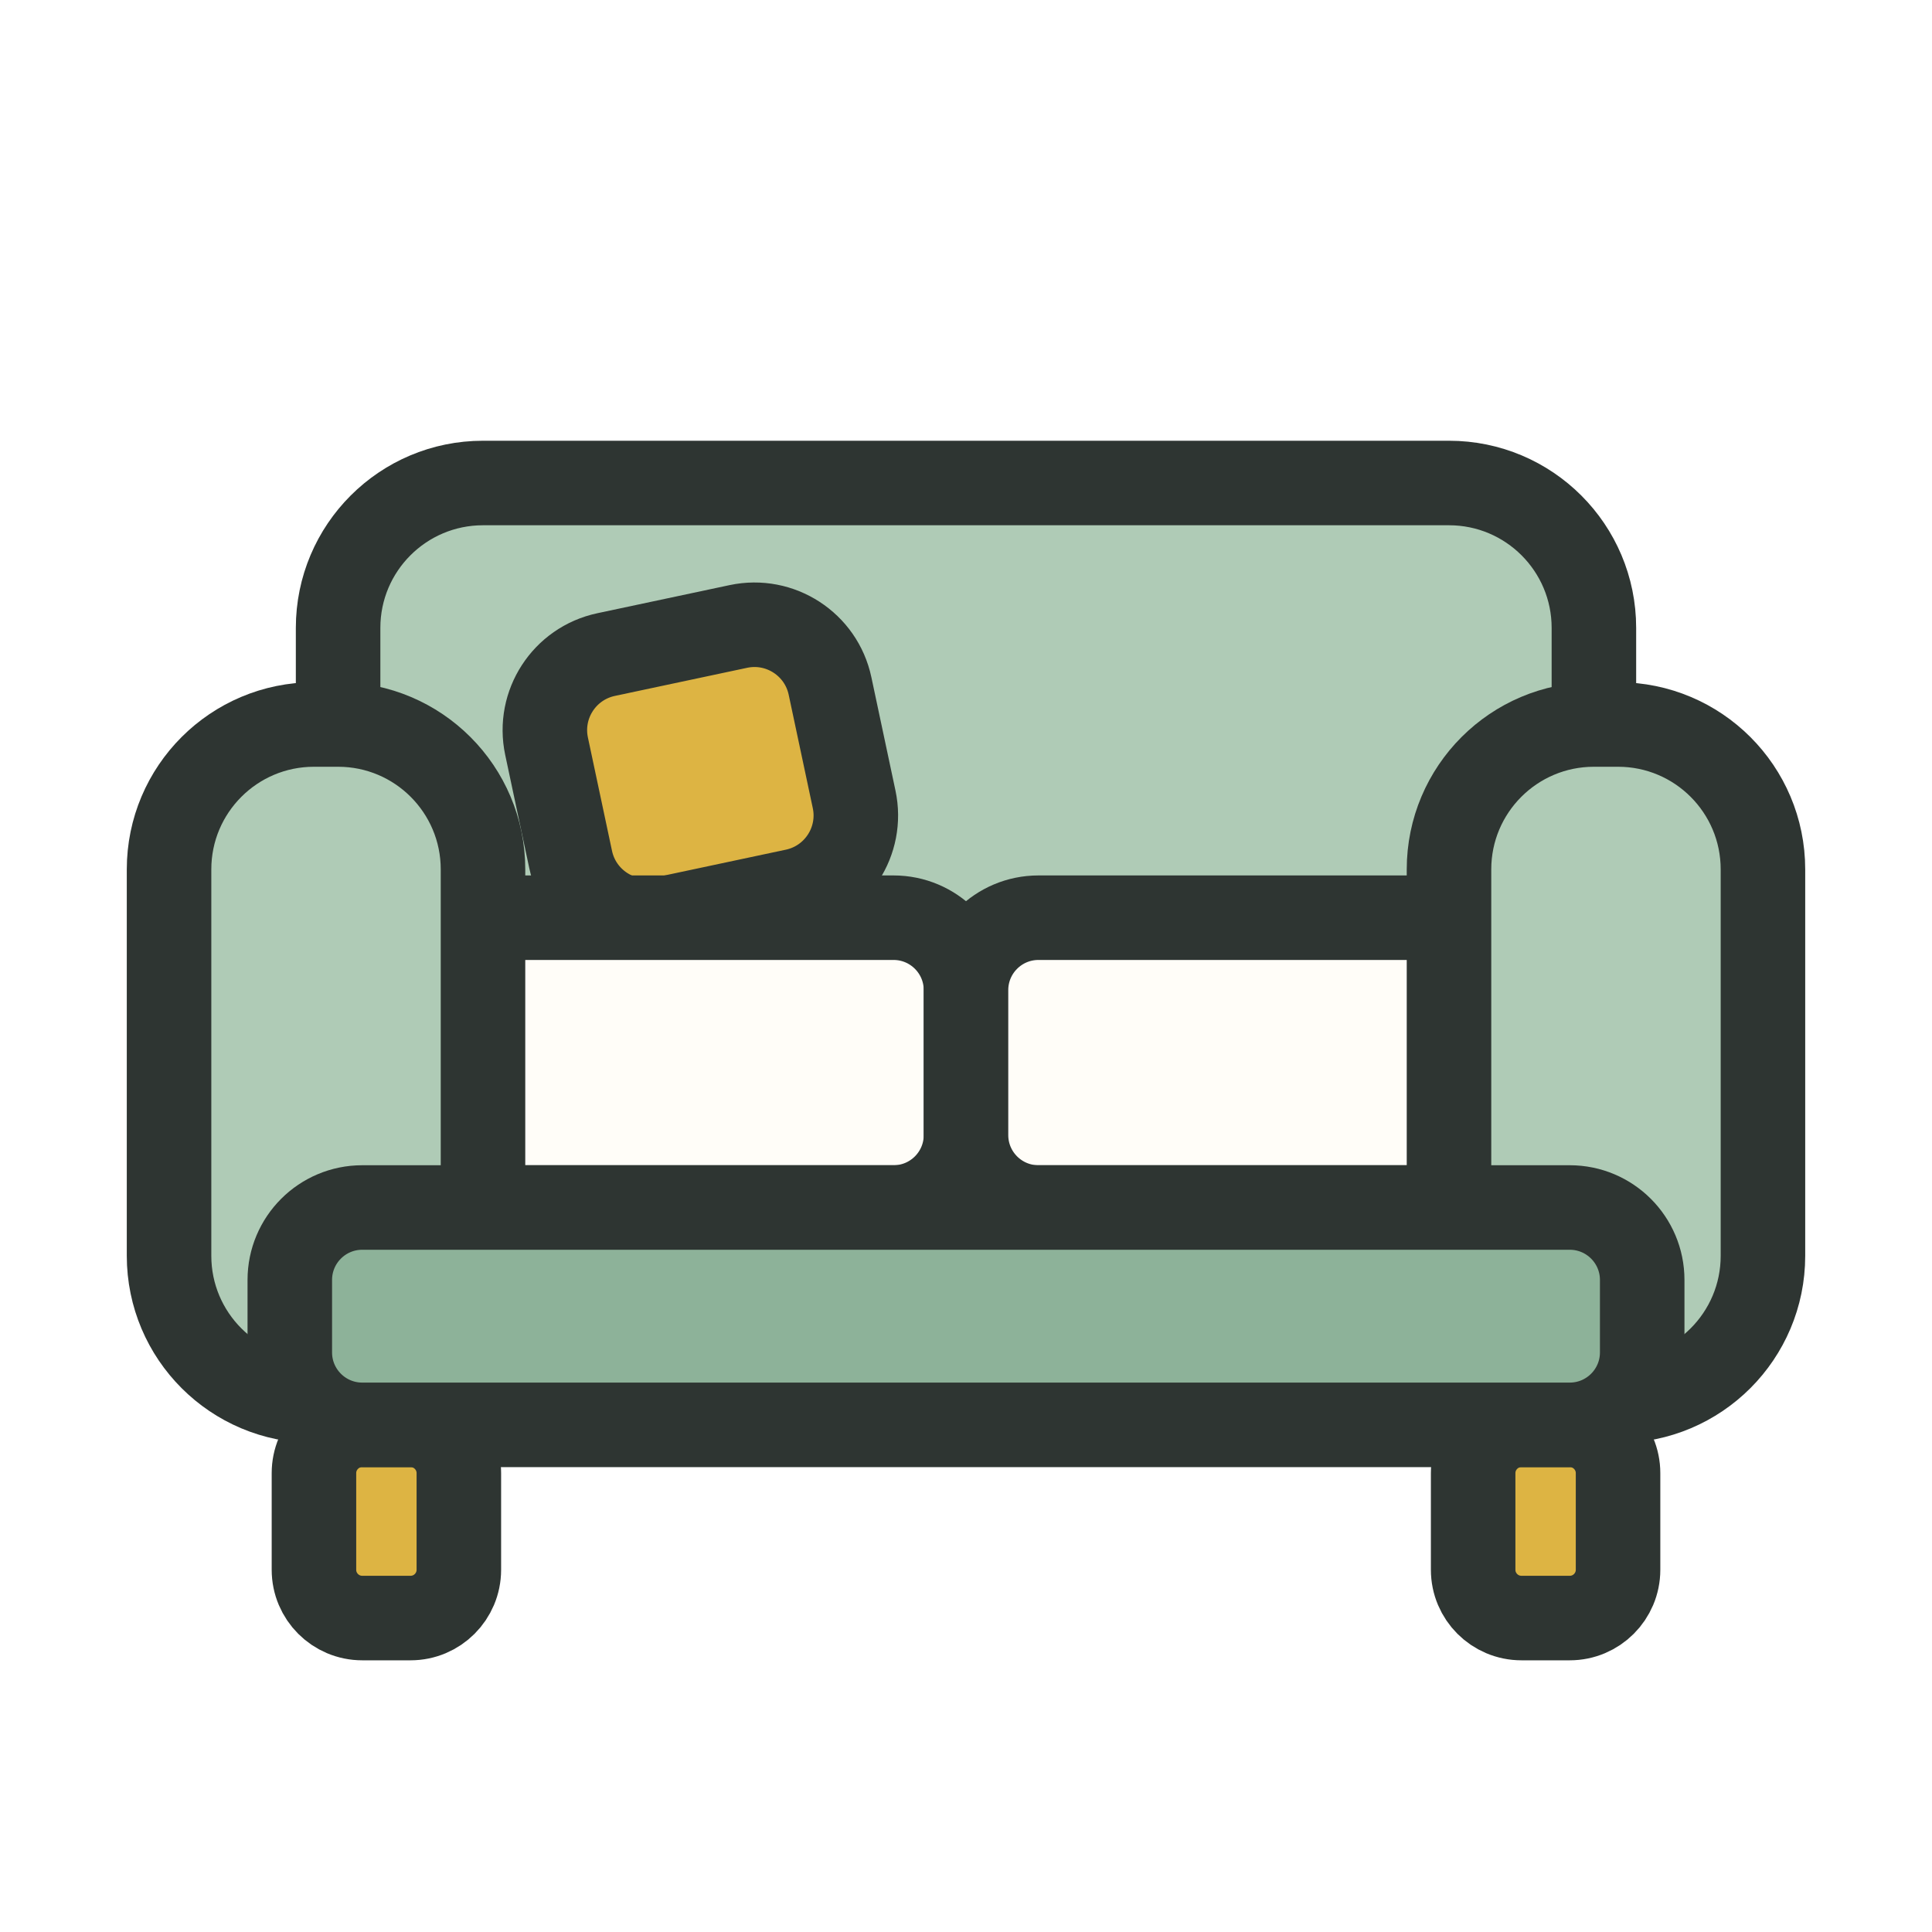
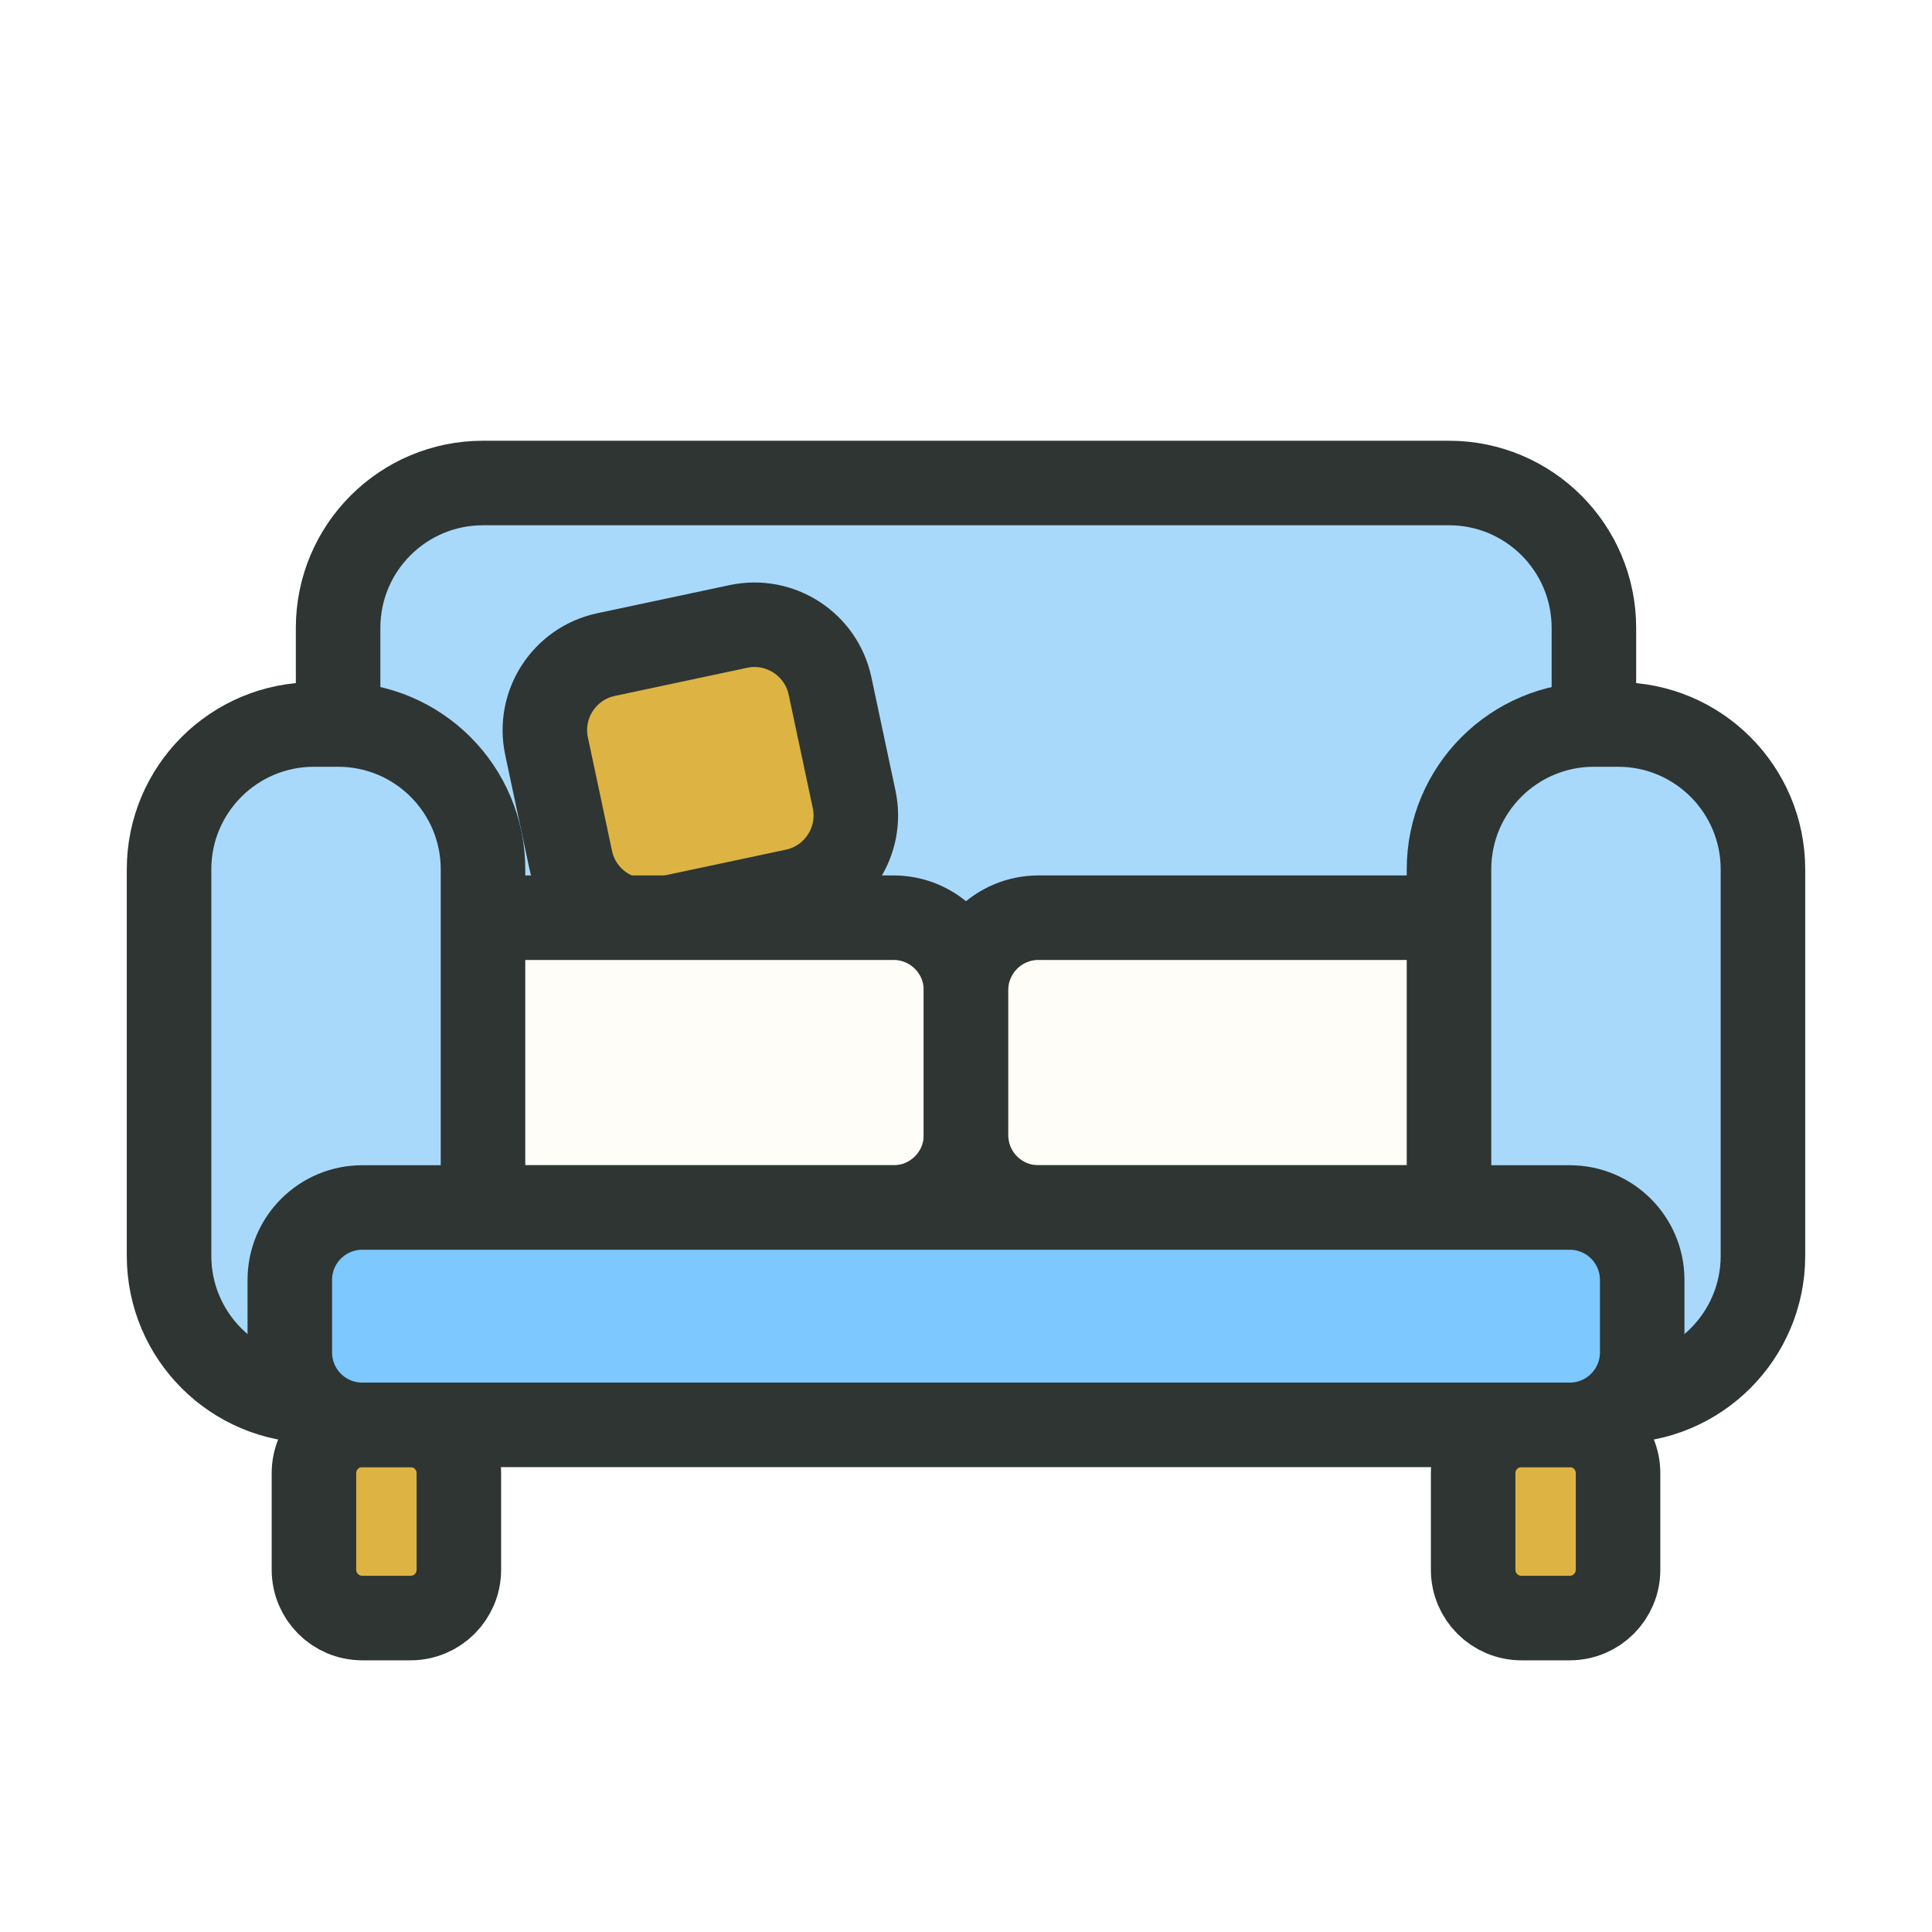
<svg xmlns="http://www.w3.org/2000/svg" width="40" height="40" viewBox="0 0 40 40" fill="none" stroke="#2E3532" stroke-width="1.75" stroke-linecap="round" stroke-linejoin="round">
  <rect x="6.5" y="29.5" width="3" height="4" rx="1" fill="#DDB443" />
  <rect x="30.5" y="29.5" width="3" height="4" rx="1" fill="#DDB443" />
-   <rect x="7" y="10" width="26" height="12" rx="3" fill="#AFCBB6" />
+   <rect x="7" y="10" width="26" height="12" rx="3" fill="#A8D9FB" />
  <rect x="11.5" y="13.2" width="6" height="5.6" rx="1.6" fill="#DDB443" transform="rotate(-12 14.5 16)" />
  <rect x="9" y="19" width="11" height="6" rx="1.5" fill="#FFFDF8" />
  <rect x="20" y="19" width="11" height="6" rx="1.5" fill="#FFFDF8" />
-   <rect x="3.5" y="15" width="6.5" height="14" rx="3" fill="#AFCBB6" />
-   <rect x="30" y="15" width="6.5" height="14" rx="3" fill="#AFCBB6" />
-   <rect x="6" y="25" width="28" height="4.5" rx="1.5" fill="#8DB299" />
+   <rect x="3.5" y="15" width="6.5" height="14" rx="3" fill="#A8D9FB" />
+   <rect x="30" y="15" width="6.5" height="14" rx="3" fill="#A8D9FB" />
+   <rect x="6" y="25" width="28" height="4.5" rx="1.5" fill="#7CC8FF" />
</svg>
